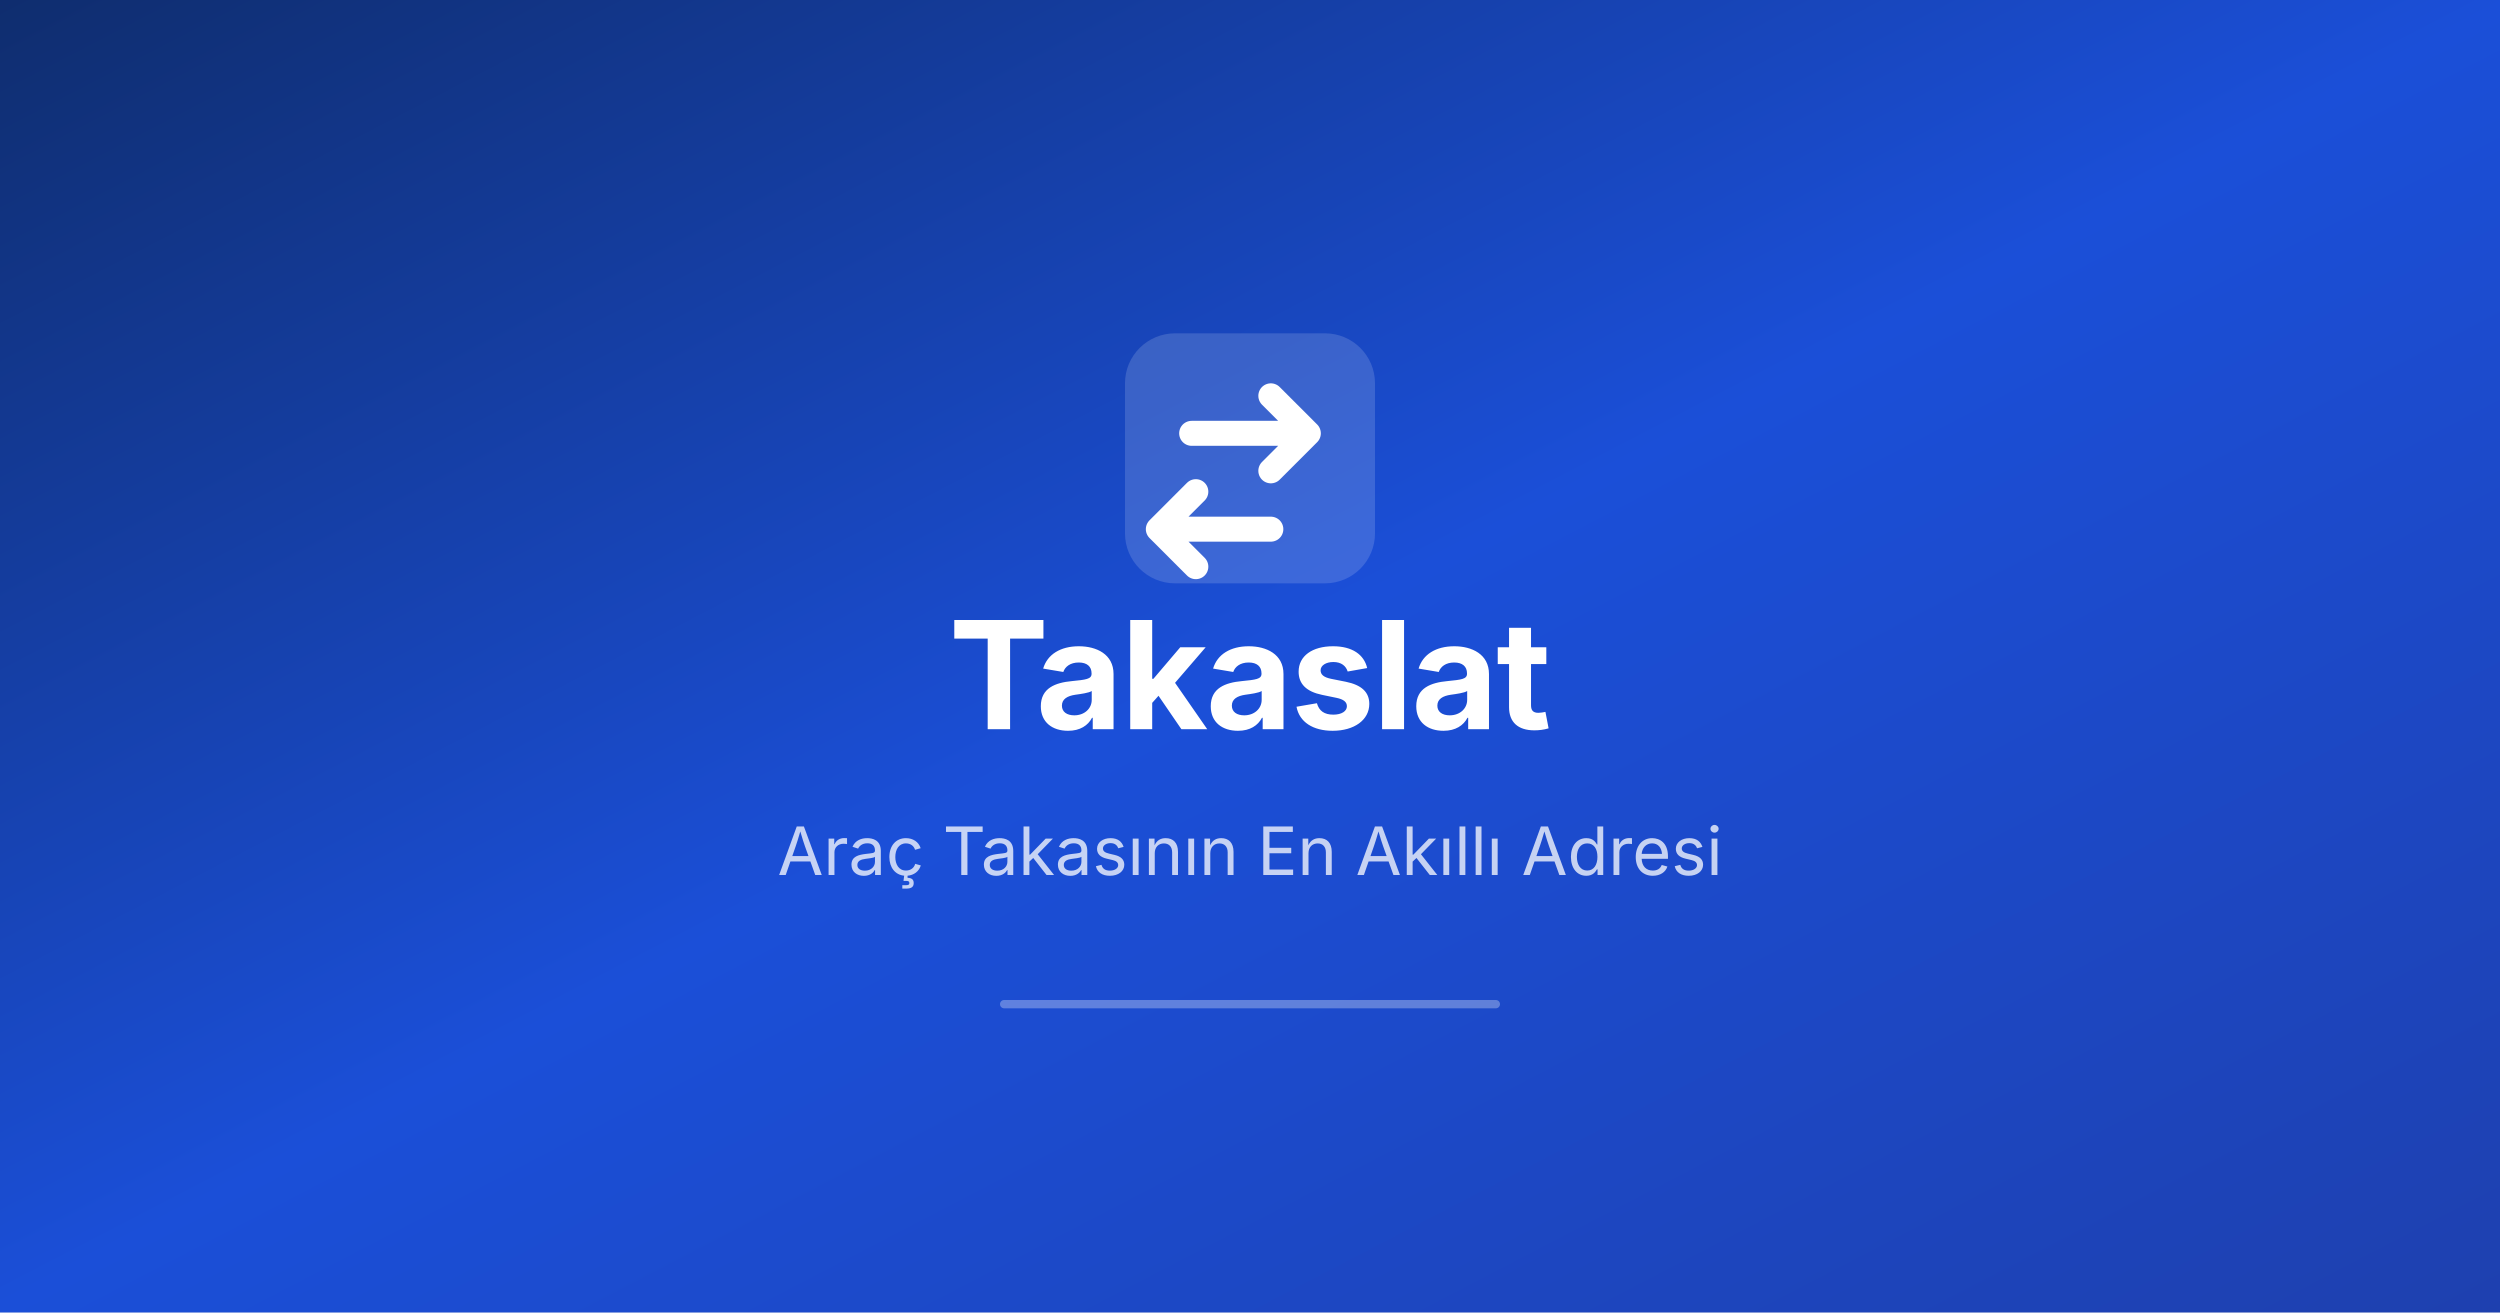
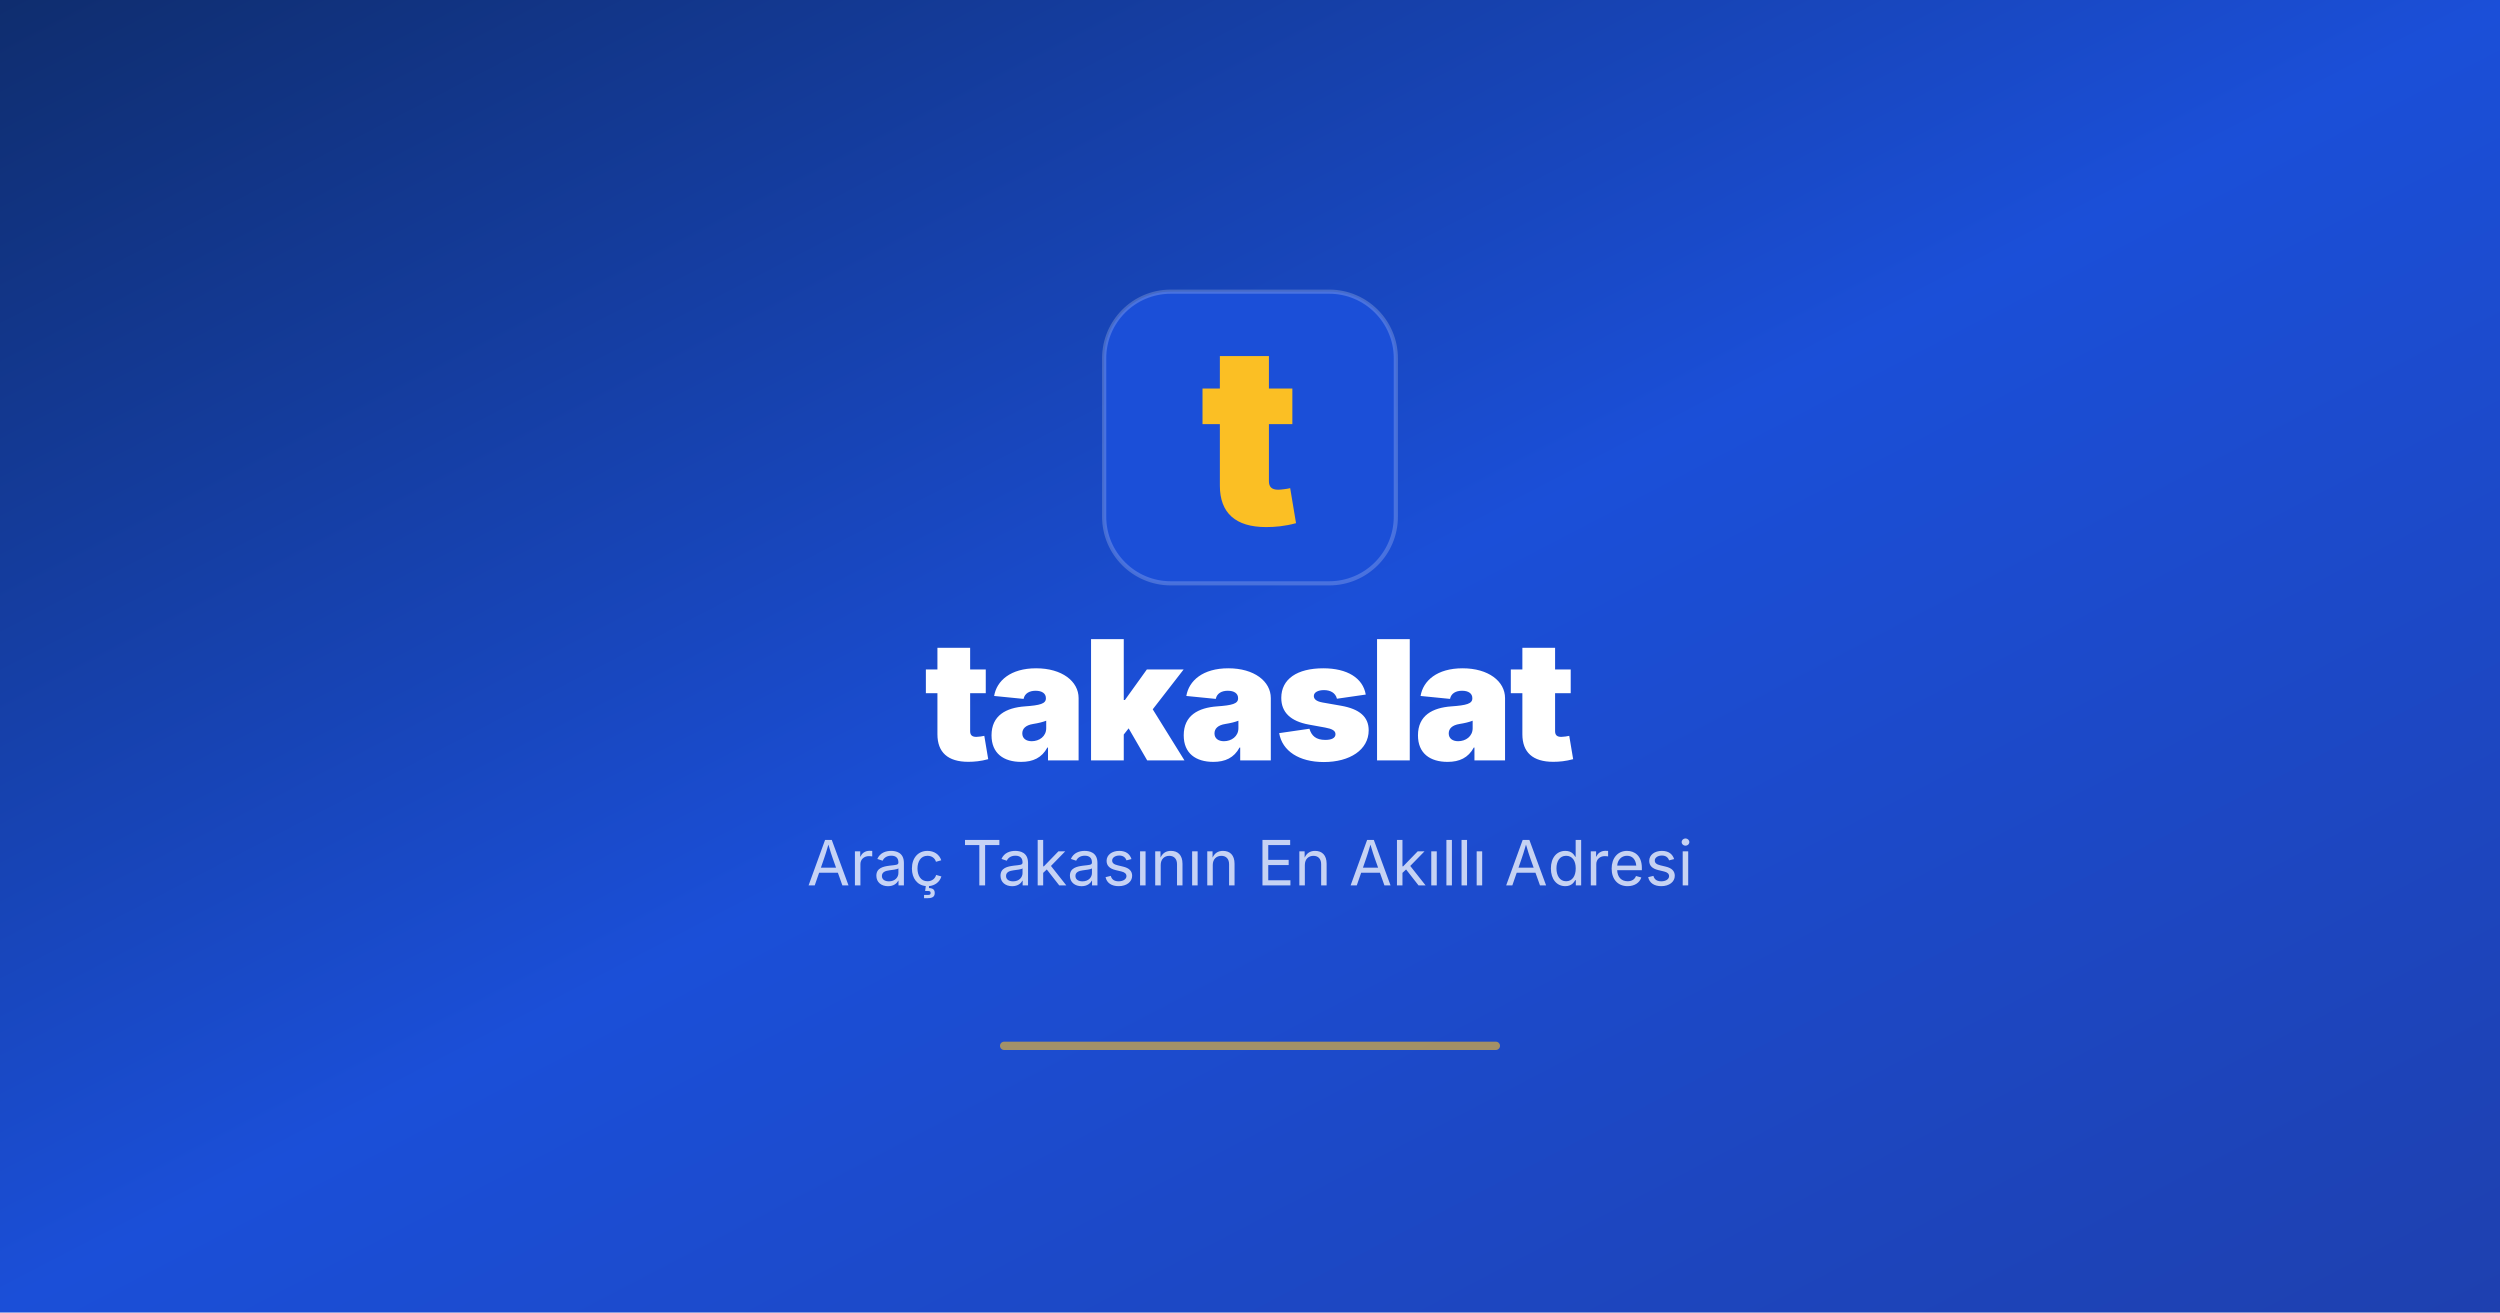
<svg xmlns="http://www.w3.org/2000/svg" width="1200" height="630" viewBox="0 0 1200 630">
  <defs>
    <linearGradient id="bg" x1="0%" y1="0%" x2="100%" y2="100%">
      <stop offset="0%" style="stop-color:#0f2d6e" />
      <stop offset="50%" style="stop-color:#1B4FD8" />
      <stop offset="100%" style="stop-color:#1e40af" />
    </linearGradient>
  </defs>
  <rect width="1200" height="630" fill="url(#bg)" />
-   <rect x="540" y="160" width="120" height="120" rx="24" fill="rgba(255,255,255,0.15)" />
-   <path d="M572 208 h56 m0 0 l-18-18 m18 18 l-18 18 m0 28 H556 m0 0 l18 18 m-18-18 l18-18" stroke="white" stroke-width="12" stroke-linecap="round" stroke-linejoin="round" fill="none" />
-   <text x="600" y="350" font-family="system-ui,-apple-system,sans-serif" font-size="72" font-weight="700" fill="white" text-anchor="middle" letter-spacing="-1">Takaslat</text>
-   <text x="600" y="420" font-family="system-ui,-apple-system,sans-serif" font-size="32" font-weight="400" fill="rgba(255,255,255,0.75)" text-anchor="middle">Araç Takasının En Akıllı Adresi</text>
-   <rect x="480" y="480" width="240" height="4" rx="2" fill="rgba(255,255,255,0.3)" />
+   <rect x="530" y="140" width="140" height="140" rx="32" fill="#1B4FD8" stroke="rgba(255,255,255,0.2)" stroke-width="2" />
+   <text x="600" y="252" font-family="system-ui,-apple-system,sans-serif" font-size="120" font-weight="900" fill="#FBBF24" text-anchor="middle" letter-spacing="-4">t</text>
+   <text x="600" y="365" font-family="system-ui,-apple-system,sans-serif" font-size="80" font-weight="900" fill="white" text-anchor="middle" letter-spacing="-2">takaslat</text>
+   <text x="600" y="425" font-family="system-ui,-apple-system,sans-serif" font-size="30" font-weight="400" fill="rgba(255,255,255,0.75)" text-anchor="middle">Araç Takasının En Akıllı Adresi</text>
+   <rect x="480" y="500" width="240" height="4" rx="2" fill="#FBBF24" opacity="0.6" />
</svg>
